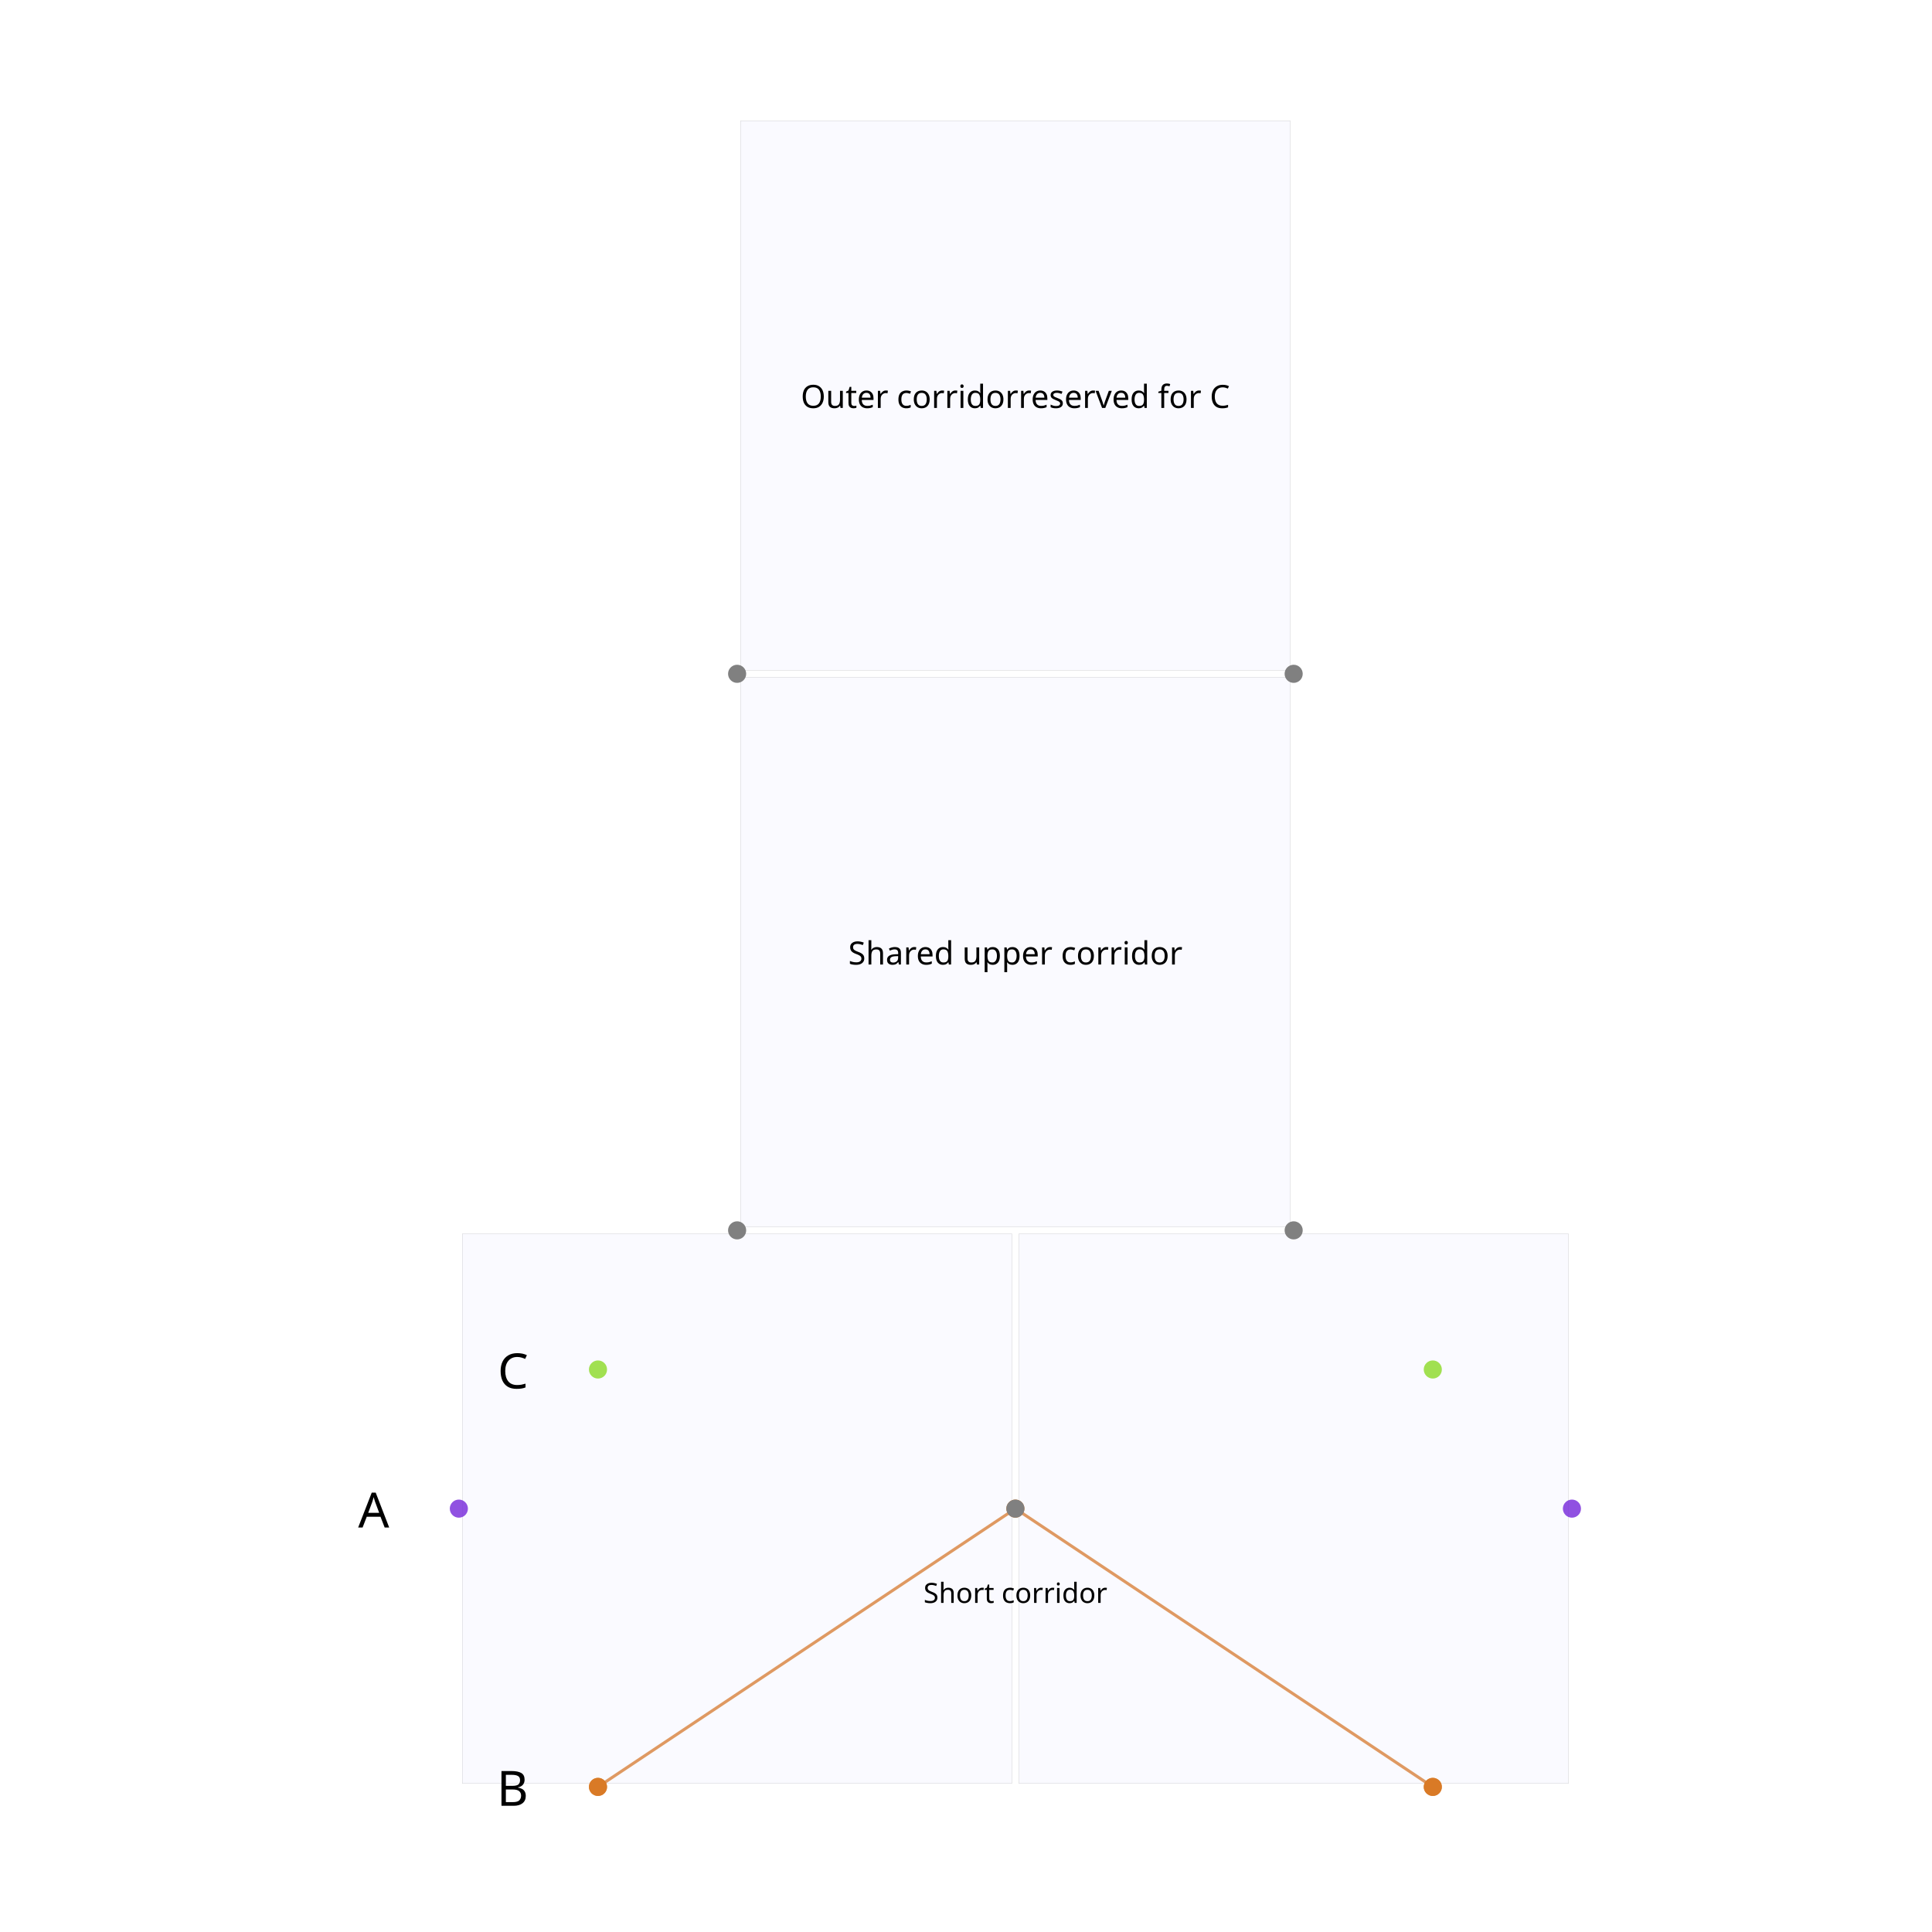
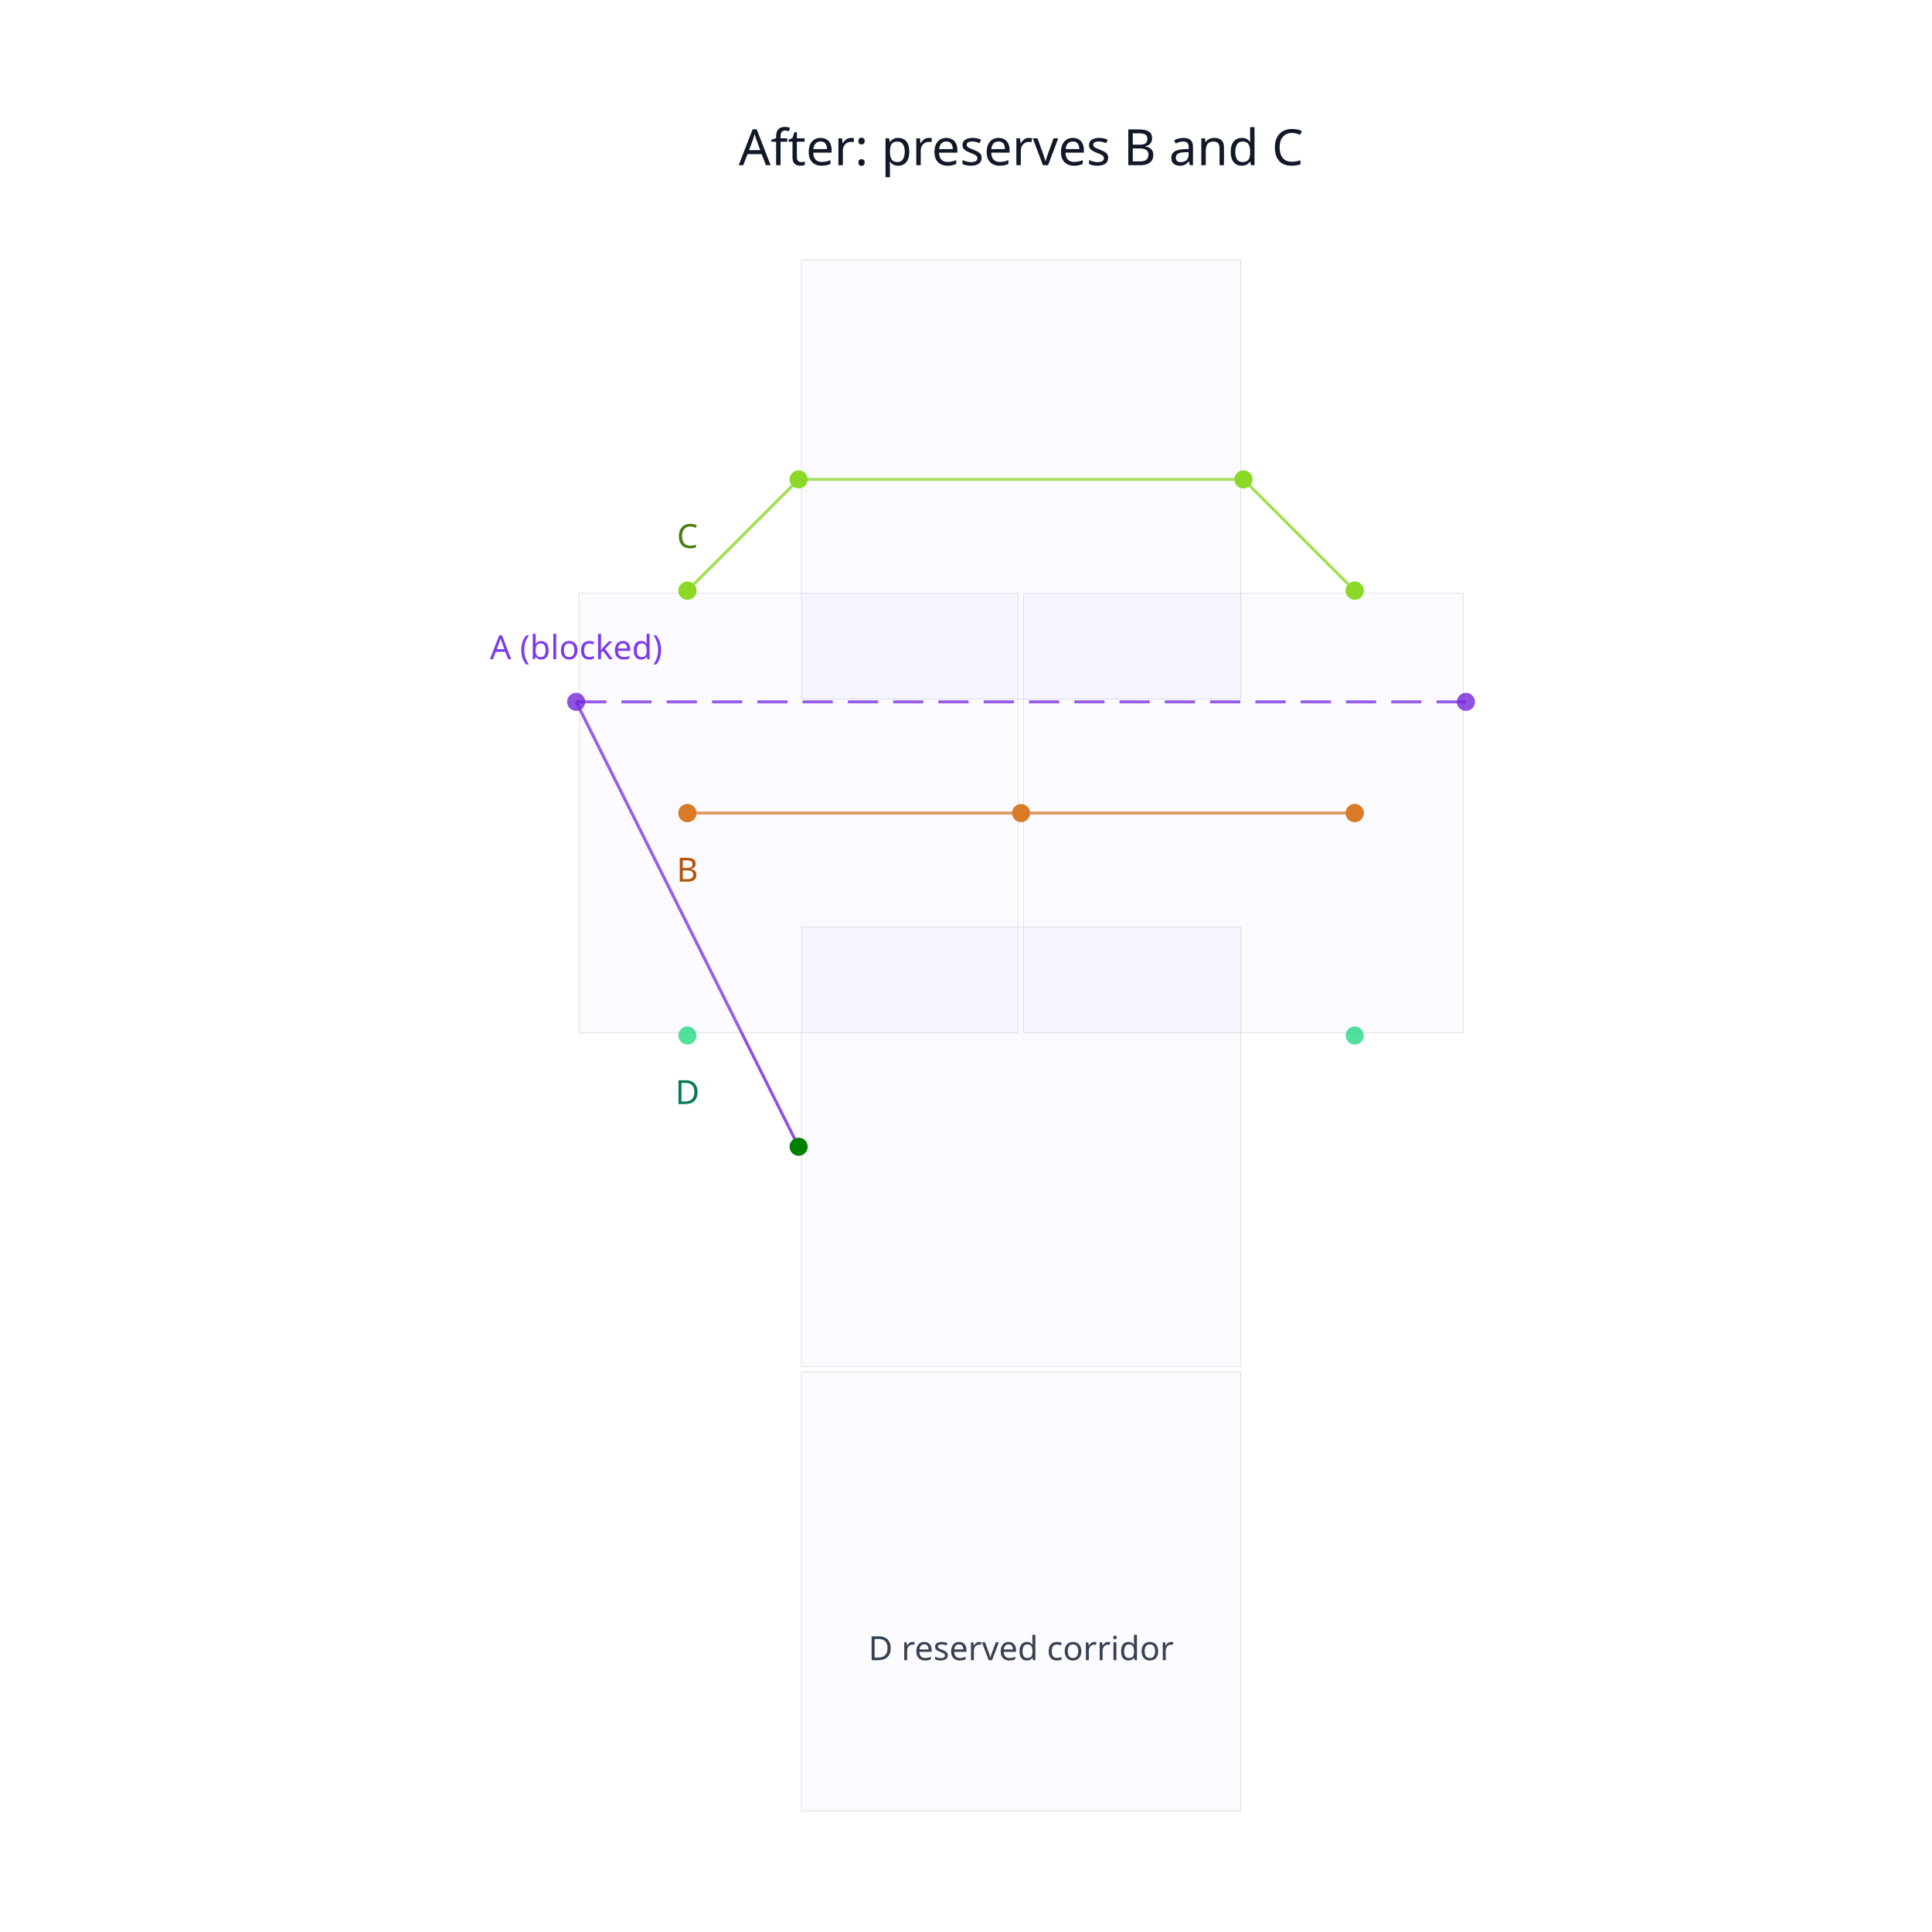
<svg xmlns="http://www.w3.org/2000/svg" width="640" height="640" viewBox="0 0 640 640">
  <rect width="100%" height="100%" fill="white" />
  <g>
-     <polyline data-points="-1,-2 2,0" data-type="line" data-label="route: route-1 region: region-0 z: 0" points="198.091,591.934 336.362,499.753" fill="none" stroke="hsla(28, 70%, 50%, 0.8)" stroke-linejoin="round" stroke-width="1px" />
+     <polyline data-points="-1,0 2,0" data-type="line" data-label="route: route-1 region: region-0 z: 0" points="227.711,269.342 338.237,269.342" fill="none" stroke="hsla(28, 70%, 50%, 0.8)" stroke-linejoin="round" stroke-width="1px" />
  </g>
  <g>
-     <polyline data-points="2,0 5,-2" data-type="line" data-label="route: route-1 region: region-1 z: 0" points="336.362,499.753 474.634,591.934" fill="none" stroke="hsla(28, 70%, 50%, 0.8)" stroke-linejoin="round" stroke-width="1px" />
+     <polyline data-points="-1,2 0,3" data-type="line" data-label="route: route-2 region: region-0 z: 0" points="227.711,195.658 264.553,158.816" fill="none" stroke="hsla(86, 70%, 50%, 0.8)" stroke-linejoin="round" stroke-width="1px" />
  </g>
  <g>
-     <rect data-type="rect" data-label="region: region-0 net: free cost: 0.000 congestion: 0.000 same layer X: 0 trans X: 0 entry exit X: 0" data-x="0" data-y="0" x="153.152" y="408.724" width="182.058" height="182.058" fill="rgba(200, 200, 255, 0.1)" stroke="black" stroke-width="0.022" />
+     <polyline data-points="2,0 5,0" data-type="line" data-label="route: route-1 region: region-1 z: 0" points="338.237,269.342 448.763,269.342" fill="none" stroke="hsla(28, 70%, 50%, 0.8)" stroke-linejoin="round" stroke-width="1px" />
  </g>
  <g>
-     <rect data-type="rect" data-label="region: region-1 net: free cost: 0.000 congestion: 0.000 same layer X: 0 trans X: 0 entry exit X: 0" data-x="4" data-y="0" x="337.514" y="408.724" width="182.058" height="182.058" fill="rgba(200, 200, 255, 0.1)" stroke="black" stroke-width="0.022" />
+     <polyline data-points="4,3 5,2" data-type="line" data-label="route: route-2 region: region-1 z: 0" points="411.921,158.816 448.763,195.658" fill="none" stroke="hsla(86, 70%, 50%, 0.8)" stroke-linejoin="round" stroke-width="1px" />
  </g>
  <g>
-     <rect data-type="rect" data-label="region: region-2 net: free cost: 0.000 congestion: 0.000 same layer X: 0 trans X: 0 entry exit X: 0" data-x="2" data-y="4" x="245.333" y="224.362" width="182.058" height="182.058" fill="rgba(200, 200, 255, 0.1)" stroke="black" stroke-width="0.022" />
+     <polyline data-points="0,3 4,3" data-type="line" data-label="route: route-2 region: region-2 z: 0" points="264.553,158.816 411.921,158.816" fill="none" stroke="hsla(86, 70%, 50%, 0.8)" stroke-linejoin="round" stroke-width="1px" />
  </g>
  <g>
-     <rect data-type="rect" data-label="region: region-3 net: 2 cost: 0.000 congestion: 0.000 same layer X: 0 trans X: 0 entry exit X: 0" data-x="2" data-y="8" x="245.333" y="40" width="182.058" height="182.058" fill="rgba(200, 200, 255, 0.1)" stroke="black" stroke-width="0.022" />
-   </g>
-   <text data-type="text" data-label="A" data-x="-2.5" data-y="0" x="128.955" y="499.753" fill="black" font-size="16.132" font-family="sans-serif" text-anchor="end" dominant-baseline="central">A</text>
-   <text data-type="text" data-label="B" data-x="-1.5" data-y="-2" x="175.045" y="591.934" fill="black" font-size="16.132" font-family="sans-serif" text-anchor="end" dominant-baseline="central">B</text>
-   <text data-type="text" data-label="C" data-x="-1.5" data-y="1" x="175.045" y="453.663" fill="black" font-size="16.132" font-family="sans-serif" text-anchor="end" dominant-baseline="central">C</text>
-   <text data-type="text" data-label="Outer corridor reserved for C" data-x="2" data-y="8" x="336.362" y="131.029" fill="black" font-size="10.601" font-family="sans-serif" text-anchor="middle" dominant-baseline="central">Outer corridor
- reserved for C</text>
-   <text data-type="text" data-label="Shared upper corridor" data-x="2" data-y="4" x="336.362" y="315.391" fill="black" font-size="10.601" font-family="sans-serif" text-anchor="middle" dominant-baseline="central">Shared upper corridor</text>
-   <text data-type="text" data-label="Short corridor" data-x="2" data-y="-0.6" x="336.362" y="527.407" fill="black" font-size="9.218" font-family="sans-serif" text-anchor="middle" dominant-baseline="central">Short corridor</text>
-   <g>
-     <circle data-type="point" data-label="route: route-0 net: 0 endpoint: start port: port-0 z: 0" data-x="-2" data-y="0" cx="152" cy="499.753" r="3" fill="hsla(266, 70%, 50%, 0.8)" />
+     <polyline data-points="-2,1 6,1" data-type="line" data-label="route-0 z: 0" points="190.868,232.5 485.605,232.5" fill="none" stroke="hsla(266, 70%, 50%, 0.8)" stroke-linejoin="round" stroke-width="1px" stroke-dasharray="10 5" />
  </g>
  <g>
-     <circle data-type="point" data-label="route: route-0 net: 0 endpoint: end port: port-1 z: 0" data-x="6" data-y="0" cx="520.724" cy="499.753" r="3" fill="hsla(266, 70%, 50%, 0.8)" />
+     <polyline data-points="-2,1 0,-3" data-type="line" data-label="" points="190.868,232.5 264.553,379.868" fill="none" stroke="hsla(266, 70%, 50%, 0.8)" stroke-linejoin="round" stroke-width="1px" />
  </g>
  <g>
-     <circle data-type="point" data-label="route: route-1 net: 1 endpoint: start port: port-2 z: 0" data-x="-1" data-y="-2" cx="198.091" cy="591.934" r="3" fill="hsla(28, 70%, 50%, 0.8)" />
+     <rect data-type="rect" data-label="region: region-0 net: free cost: 0.000 congestion: 0.000 same layer X: 0 trans X: 0 entry exit X: 0" data-x="0" data-y="0" x="191.789" y="196.579" width="145.526" height="145.526" fill="rgba(200, 200, 255, 0.1)" stroke="black" stroke-width="0.027" />
  </g>
  <g>
-     <circle data-type="point" data-label="route: route-1 net: 1 endpoint: end port: port-3 z: 0" data-x="5" data-y="-2" cx="474.634" cy="591.934" r="3" fill="hsla(28, 70%, 50%, 0.8)" />
+     <rect data-type="rect" data-label="region: region-1 net: free cost: 0.000 congestion: 0.000 same layer X: 0 trans X: 0 entry exit X: 0" data-x="4" data-y="0" x="339.158" y="196.579" width="145.526" height="145.526" fill="rgba(200, 200, 255, 0.1)" stroke="black" stroke-width="0.027" />
  </g>
  <g>
-     <circle data-type="point" data-label="route: route-2 net: 2 endpoint: start port: port-7 z: 0" data-x="-1" data-y="1" cx="198.091" cy="453.663" r="3" fill="hsla(86, 70%, 50%, 0.8)" />
+     <rect data-type="rect" data-label="region: region-2 net: free cost: 0.000 congestion: 0.000 same layer X: 0 trans X: 0 entry exit X: 0" data-x="2" data-y="3" x="265.474" y="86.053" width="145.526" height="145.526" fill="rgba(200, 200, 255, 0.1)" stroke="black" stroke-width="0.027" />
  </g>
  <g>
-     <circle data-type="point" data-label="route: route-2 net: 2 endpoint: end port: port-8 z: 0" data-x="5" data-y="1" cx="474.634" cy="453.663" r="3" fill="hsla(86, 70%, 50%, 0.8)" />
+     <rect data-type="rect" data-label="region: region-3 net: free cost: 0.000 congestion: 0.000 same layer X: 0 trans X: 0 entry exit X: 0" data-x="2" data-y="-3" x="265.474" y="307.105" width="145.526" height="145.526" fill="rgba(200, 200, 255, 0.1)" stroke="black" stroke-width="0.027" />
  </g>
  <g>
-     <circle data-type="point" data-label="route: route-1 port: port-2 net: 1 z: 0" data-x="-1" data-y="-2" cx="198.091" cy="591.934" r="3" fill="hsla(28, 70%, 50%, 1)" />
+     <rect data-type="rect" data-label="region: region-4 net: 3 cost: 0.000 congestion: 0.000 same layer X: 0 trans X: 0 entry exit X: 0" data-x="2" data-y="-7" x="265.474" y="454.474" width="145.526" height="145.526" fill="rgba(200, 200, 255, 0.1)" stroke="black" stroke-width="0.027" />
+   </g>
+   <text data-type="text" data-label="After: preserves B and C" data-x="2" data-y="6" x="338.237" y="48.289" fill="#111827" font-size="16.579" font-family="sans-serif" text-anchor="middle" dominant-baseline="central">After: preserves B and C</text>
+   <text data-type="text" data-label="A (blocked)" data-x="-2" data-y="1.5" x="190.868" y="214.079" fill="#7c3aed" font-size="11.053" font-family="sans-serif" text-anchor="middle" dominant-baseline="central">A (blocked)</text>
+   <text data-type="text" data-label="B" data-x="-1" data-y="-0.5" x="227.711" y="287.763" fill="#b45309" font-size="11.053" font-family="sans-serif" text-anchor="middle" dominant-baseline="central">B</text>
+   <text data-type="text" data-label="C" data-x="-1" data-y="2.5" x="227.711" y="177.237" fill="#4d7c0f" font-size="11.053" font-family="sans-serif" text-anchor="middle" dominant-baseline="central">C</text>
+   <text data-type="text" data-label="D" data-x="-1" data-y="-2.5" x="227.711" y="361.447" fill="#047857" font-size="11.053" font-family="sans-serif" text-anchor="middle" dominant-baseline="central">D</text>
+   <text data-type="text" data-label="D reserved corridor" data-x="2" data-y="-7.5" x="338.237" y="545.658" fill="#374151" font-size="11.053" font-family="sans-serif" text-anchor="middle" dominant-baseline="central">D reserved corridor</text>
+   <g>
+     <circle data-type="point" data-label="route: route-0 net: 0 endpoint: start port: port-0 z: 0" data-x="-2" data-y="1" cx="190.868" cy="232.5" r="3" fill="hsla(266, 70%, 50%, 0.8)" />
  </g>
  <g>
-     <circle data-type="point" data-label="route: route-1 port: port-4 net: 1 z: 0" data-x="2" data-y="0" cx="336.362" cy="499.753" r="3" fill="hsla(28, 70%, 50%, 1)" />
+     <circle data-type="point" data-label="route: route-0 net: 0 endpoint: end port: port-1 z: 0" data-x="6" data-y="1" cx="485.605" cy="232.5" r="3" fill="hsla(266, 70%, 50%, 0.8)" />
  </g>
  <g>
-     <circle data-type="point" data-label="route: route-1 port: port-3 net: 1 z: 0" data-x="5" data-y="-2" cx="474.634" cy="591.934" r="3" fill="hsla(28, 70%, 50%, 1)" />
+     <circle data-type="point" data-label="route: route-1 net: 1 endpoint: start port: port-2 z: 0" data-x="-1" data-y="0" cx="227.711" cy="269.342" r="3" fill="hsla(28, 70%, 50%, 0.8)" />
  </g>
  <g>
-     <circle data-type="point" data-label="" data-x="2" data-y="0" cx="336.362" cy="499.753" r="3" fill="gray" />
+     <circle data-type="point" data-label="route: route-1 net: 1 endpoint: end port: port-3 z: 0" data-x="5" data-y="0" cx="448.763" cy="269.342" r="3" fill="hsla(28, 70%, 50%, 0.8)" />
  </g>
  <g>
-     <circle data-type="point" data-label="" data-x="0" data-y="2" cx="244.181" cy="407.572" r="3" fill="gray" />
+     <circle data-type="point" data-label="route: route-2 net: 2 endpoint: start port: port-4 z: 0" data-x="-1" data-y="2" cx="227.711" cy="195.658" r="3" fill="hsla(86, 70%, 50%, 0.8)" />
  </g>
  <g>
-     <circle data-type="point" data-label="" data-x="4" data-y="2" cx="428.543" cy="407.572" r="3" fill="gray" />
+     <circle data-type="point" data-label="route: route-2 net: 2 endpoint: end port: port-5 z: 0" data-x="5" data-y="2" cx="448.763" cy="195.658" r="3" fill="hsla(86, 70%, 50%, 0.8)" />
  </g>
  <g>
-     <circle data-type="point" data-label="" data-x="0" data-y="6" cx="244.181" cy="223.21" r="3" fill="gray" />
+     <circle data-type="point" data-label="route: route-3 net: 3 endpoint: start port: port-6 z: 0" data-x="-1" data-y="-2" cx="227.711" cy="343.026" r="3" fill="hsla(152, 70%, 50%, 0.8)" />
  </g>
  <g>
-     <circle data-type="point" data-label="" data-x="4" data-y="6" cx="428.543" cy="223.21" r="3" fill="gray" />
+     <circle data-type="point" data-label="route: route-3 net: 3 endpoint: end port: port-7 z: 0" data-x="5" data-y="-2" cx="448.763" cy="343.026" r="3" fill="hsla(152, 70%, 50%, 0.8)" />
+   </g>
+   <g>
+     <circle data-type="point" data-label="route: route-1 port: port-2 net: 1 z: 0" data-x="-1" data-y="0" cx="227.711" cy="269.342" r="3" fill="hsla(28, 70%, 50%, 1)" />
+   </g>
+   <g>
+     <circle data-type="point" data-label="route: route-1 port: port-8 net: 1 z: 0" data-x="2" data-y="0" cx="338.237" cy="269.342" r="3" fill="hsla(28, 70%, 50%, 1)" />
+   </g>
+   <g>
+     <circle data-type="point" data-label="route: route-2 port: port-4 net: 2 z: 0" data-x="-1" data-y="2" cx="227.711" cy="195.658" r="3" fill="hsla(86, 70%, 50%, 1)" />
+   </g>
+   <g>
+     <circle data-type="point" data-label="route: route-2 port: port-9 net: 2 z: 0" data-x="0" data-y="3" cx="264.553" cy="158.816" r="3" fill="hsla(86, 70%, 50%, 1)" />
+   </g>
+   <g>
+     <circle data-type="point" data-label="route: route-1 port: port-3 net: 1 z: 0" data-x="5" data-y="0" cx="448.763" cy="269.342" r="3" fill="hsla(28, 70%, 50%, 1)" />
+   </g>
+   <g>
+     <circle data-type="point" data-label="route: route-2 port: port-10 net: 2 z: 0" data-x="4" data-y="3" cx="411.921" cy="158.816" r="3" fill="hsla(86, 70%, 50%, 1)" />
+   </g>
+   <g>
+     <circle data-type="point" data-label="route: route-2 port: port-5 net: 2 z: 0" data-x="5" data-y="2" cx="448.763" cy="195.658" r="3" fill="hsla(86, 70%, 50%, 1)" />
+   </g>
+   <g>
+     <circle data-type="point" data-label="port: port-11 connects: region-0 &lt;-&gt; region-3 net: 0 z: 0 g: 0.22 h: 0.36 f: 0.58" data-x="0" data-y="-3" cx="264.553" cy="379.868" r="3" fill="green" />
  </g>
  <g id="crosshair" style="display: none">
    <line id="crosshair-h" y1="0" y2="640" stroke="#666" stroke-width="0.5" />
    <line id="crosshair-v" x1="0" x2="640" stroke="#666" stroke-width="0.5" />
    <text id="coordinates" font-family="monospace" font-size="12" fill="#666" />
  </g>
</svg>
